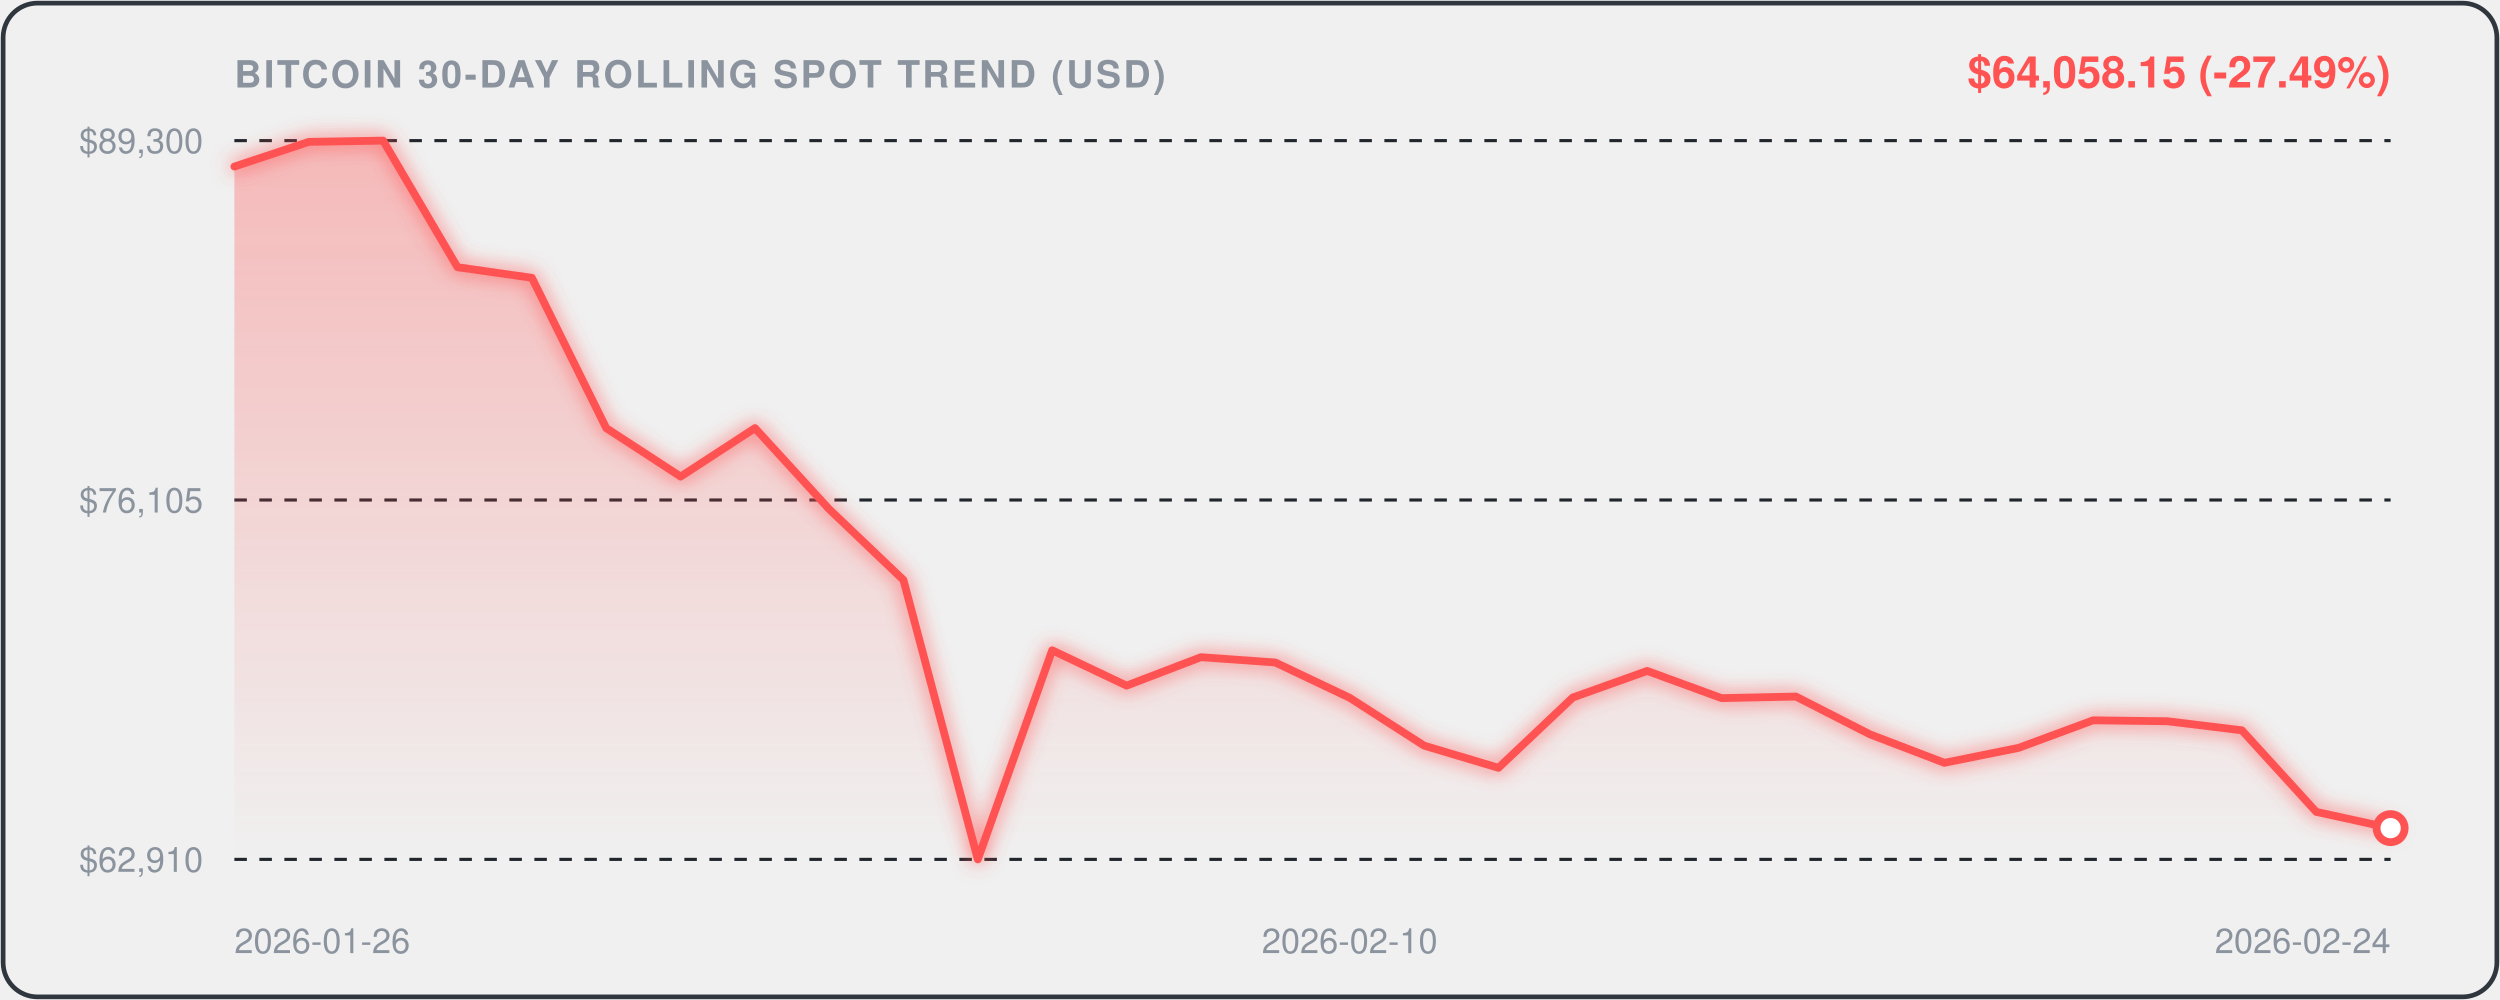
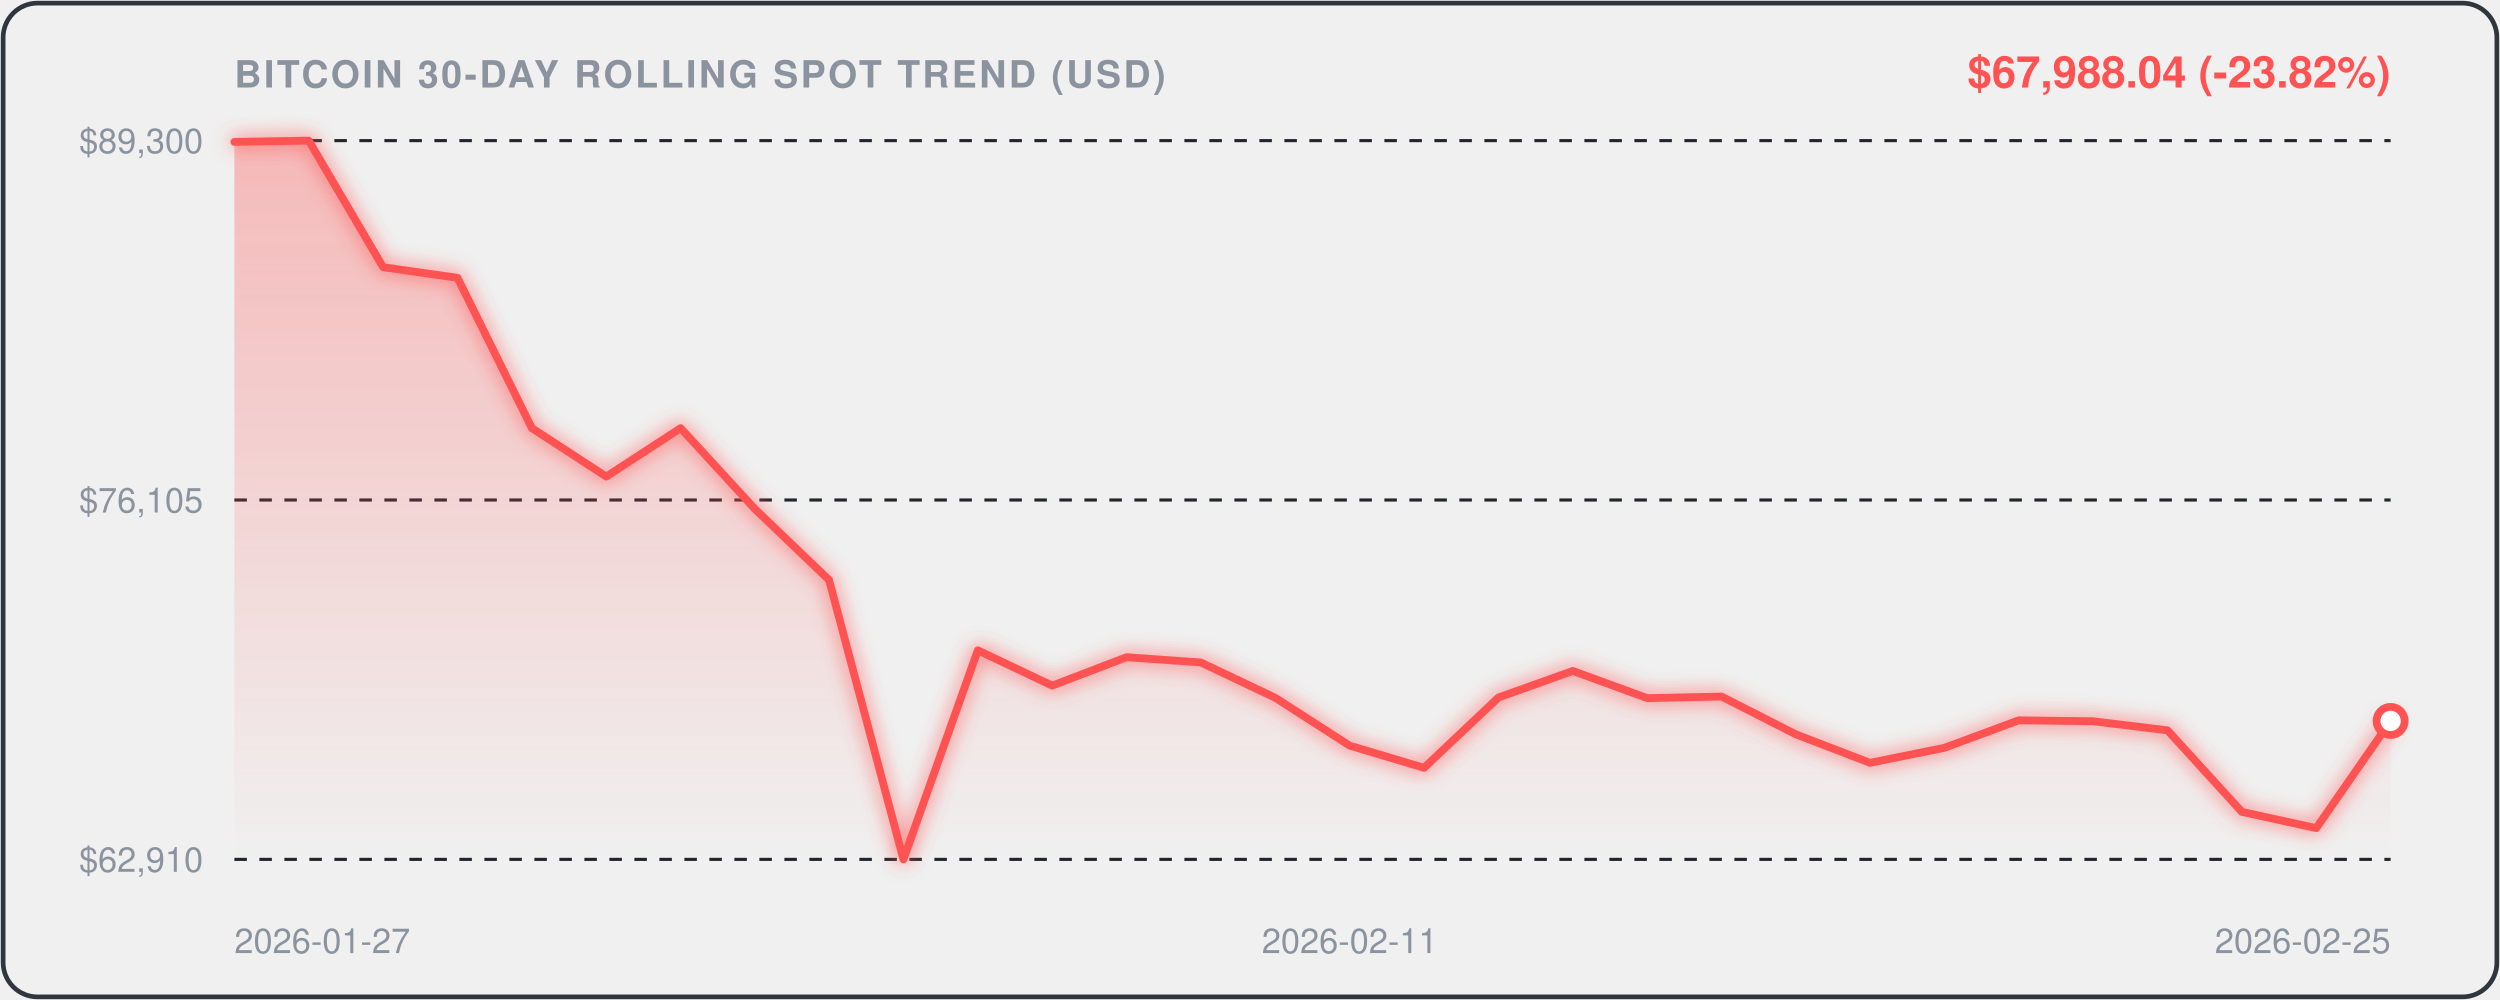
<svg xmlns="http://www.w3.org/2000/svg" viewBox="0 0 800 320" width="100%" height="100%" style="background:#0d1117;border-radius:12px;font-family:-apple-system,BlinkMacSystemFont,'Segoe UI',Helvetica,Arial,sans-serif;">
  <defs>
    <linearGradient id="areaGrad" x1="0" y1="0" x2="0" y2="1">
      <stop offset="0%" stop-color="rgba(255, 82, 82, 0.35)" />
      <stop offset="100%" stop-color="rgba(255, 82, 82, 0.0)" />
    </linearGradient>
    <filter id="glow" x="-20%" y="-20%" width="140%" height="140%">
      <feGaussianBlur stdDeviation="3" result="blur" />
      <feComposite in="SourceGraphic" in2="blur" operator="over" />
    </filter>
  </defs>
  <rect x="1" y="1" width="798" height="318" rx="11" fill="none" stroke="#30363d" stroke-width="1.5" />
  <text x="75" y="28" fill="#8b949e" font-size="12" font-weight="600" letter-spacing="0.8">BITCOIN 30-DAY ROLLING SPOT TREND (USD)</text>
-   <text x="765" y="28" text-anchor="end" fill="#FF5252" font-size="14" font-weight="700">$64,058.15 (-27.49%)</text>
+   <text x="765" y="28" text-anchor="end" fill="#FF5252" font-size="14" font-weight="700">$67,988.04 (-23.82%)</text>
  <line x1="75" y1="45" x2="765" y2="45" stroke="#21262d" stroke-width="1" stroke-dasharray="4,4" />
  <text x="65" y="49" text-anchor="end" fill="#8b949e" font-size="11">$89,300</text>
  <line x1="75" y1="160.0" x2="765" y2="160.0" stroke="#21262d" stroke-width="1" stroke-dasharray="4,4" />
  <text x="65" y="164.0" text-anchor="end" fill="#8b949e" font-size="11">$76,105</text>
  <line x1="75" y1="275" x2="765" y2="275" stroke="#21262d" stroke-width="1" stroke-dasharray="4,4" />
  <text x="65" y="279" text-anchor="end" fill="#8b949e" font-size="11">$62,910</text>
-   <path d="M 75.0,53.3 L 98.8,45.4 L 122.6,45.0 L 146.4,85.5 L 170.2,88.9 L 194.0,137.0 L 217.8,152.5 L 241.6,137.0 L 265.3,162.9 L 289.1,185.6 L 312.9,275.0 L 336.7,208.1 L 360.5,219.4 L 384.3,210.3 L 408.1,212.0 L 431.9,223.3 L 455.7,238.6 L 479.5,245.7 L 503.3,223.2 L 527.1,214.7 L 550.9,223.4 L 574.7,222.9 L 598.4,235.0 L 622.2,244.1 L 646.0,239.3 L 669.8,230.5 L 693.6,230.8 L 717.4,233.7 L 741.2,259.8 L 765.0,265.0 L 765.0,275.0 L 75.0,275.0 Z" fill="url(#areaGrad)" />
-   <path d="M 75.0,53.3 L 98.8,45.4 L 122.6,45.0 L 146.4,85.5 L 170.2,88.9 L 194.0,137.0 L 217.8,152.5 L 241.6,137.0 L 265.3,162.9 L 289.1,185.6 L 312.9,275.0 L 336.7,208.1 L 360.5,219.4 L 384.3,210.3 L 408.1,212.0 L 431.9,223.3 L 455.7,238.6 L 479.5,245.7 L 503.3,223.2 L 527.1,214.7 L 550.9,223.4 L 574.7,222.9 L 598.4,235.0 L 622.2,244.1 L 646.0,239.3 L 669.8,230.5 L 693.6,230.8 L 717.4,233.7 L 741.2,259.8 L 765.0,265.0" fill="none" stroke="#FF5252" stroke-width="2.5" stroke-linecap="round" stroke-linejoin="round" filter="url(#glow)" />
-   <circle cx="765.0" cy="265.0" r="4.5" fill="#ffffff" stroke="#FF5252" stroke-width="2.5" />
-   <text x="75.0" y="305" fill="#8b949e" font-size="11" text-anchor="start">2026-01-26</text>
-   <text x="431.9" y="305" fill="#8b949e" font-size="11" text-anchor="middle">2026-02-10</text>
-   <text x="765.0" y="305" fill="#8b949e" font-size="11" text-anchor="end">2026-02-24</text>
+   <path d="M 75.0,45.4 L 98.8,45.0 L 122.6,85.5 L 146.4,88.9 L 170.2,137.0 L 194.0,152.5 L 217.8,137.0 L 241.6,162.9 L 265.3,185.6 L 289.1,275.0 L 312.9,208.1 L 336.7,219.4 L 360.5,210.3 L 384.3,212.0 L 408.1,223.3 L 431.9,238.6 L 455.7,245.7 L 479.5,223.2 L 503.3,214.7 L 527.1,223.4 L 550.9,222.9 L 574.7,235.0 L 598.4,244.1 L 622.2,239.3 L 646.0,230.5 L 669.8,230.8 L 693.6,233.7 L 717.4,259.8 L 741.2,265.0 L 765.0,230.7 L 765.0,275.0 L 75.0,275.0 Z" fill="url(#areaGrad)" />
+   <path d="M 75.0,45.4 L 98.8,45.0 L 122.6,85.5 L 146.4,88.9 L 170.2,137.0 L 194.0,152.5 L 217.8,137.0 L 241.6,162.9 L 265.3,185.6 L 289.1,275.0 L 312.9,208.1 L 336.7,219.4 L 360.5,210.3 L 384.3,212.0 L 408.1,223.3 L 431.9,238.6 L 455.7,245.7 L 479.5,223.2 L 503.3,214.7 L 527.1,223.4 L 550.9,222.9 L 574.7,235.0 L 598.4,244.1 L 622.2,239.3 L 646.0,230.5 L 669.8,230.8 L 693.6,233.7 L 717.4,259.8 L 741.2,265.0 L 765.0,230.7" fill="none" stroke="#FF5252" stroke-width="2.5" stroke-linecap="round" stroke-linejoin="round" filter="url(#glow)" />
+   <circle cx="765.0" cy="230.7" r="4.5" fill="#ffffff" stroke="#FF5252" stroke-width="2.5" />
+   <text x="75.0" y="305" fill="#8b949e" font-size="11" text-anchor="start">2026-01-27</text>
+   <text x="431.9" y="305" fill="#8b949e" font-size="11" text-anchor="middle">2026-02-11</text>
+   <text x="765.0" y="305" fill="#8b949e" font-size="11" text-anchor="end">2026-02-25</text>
</svg>
